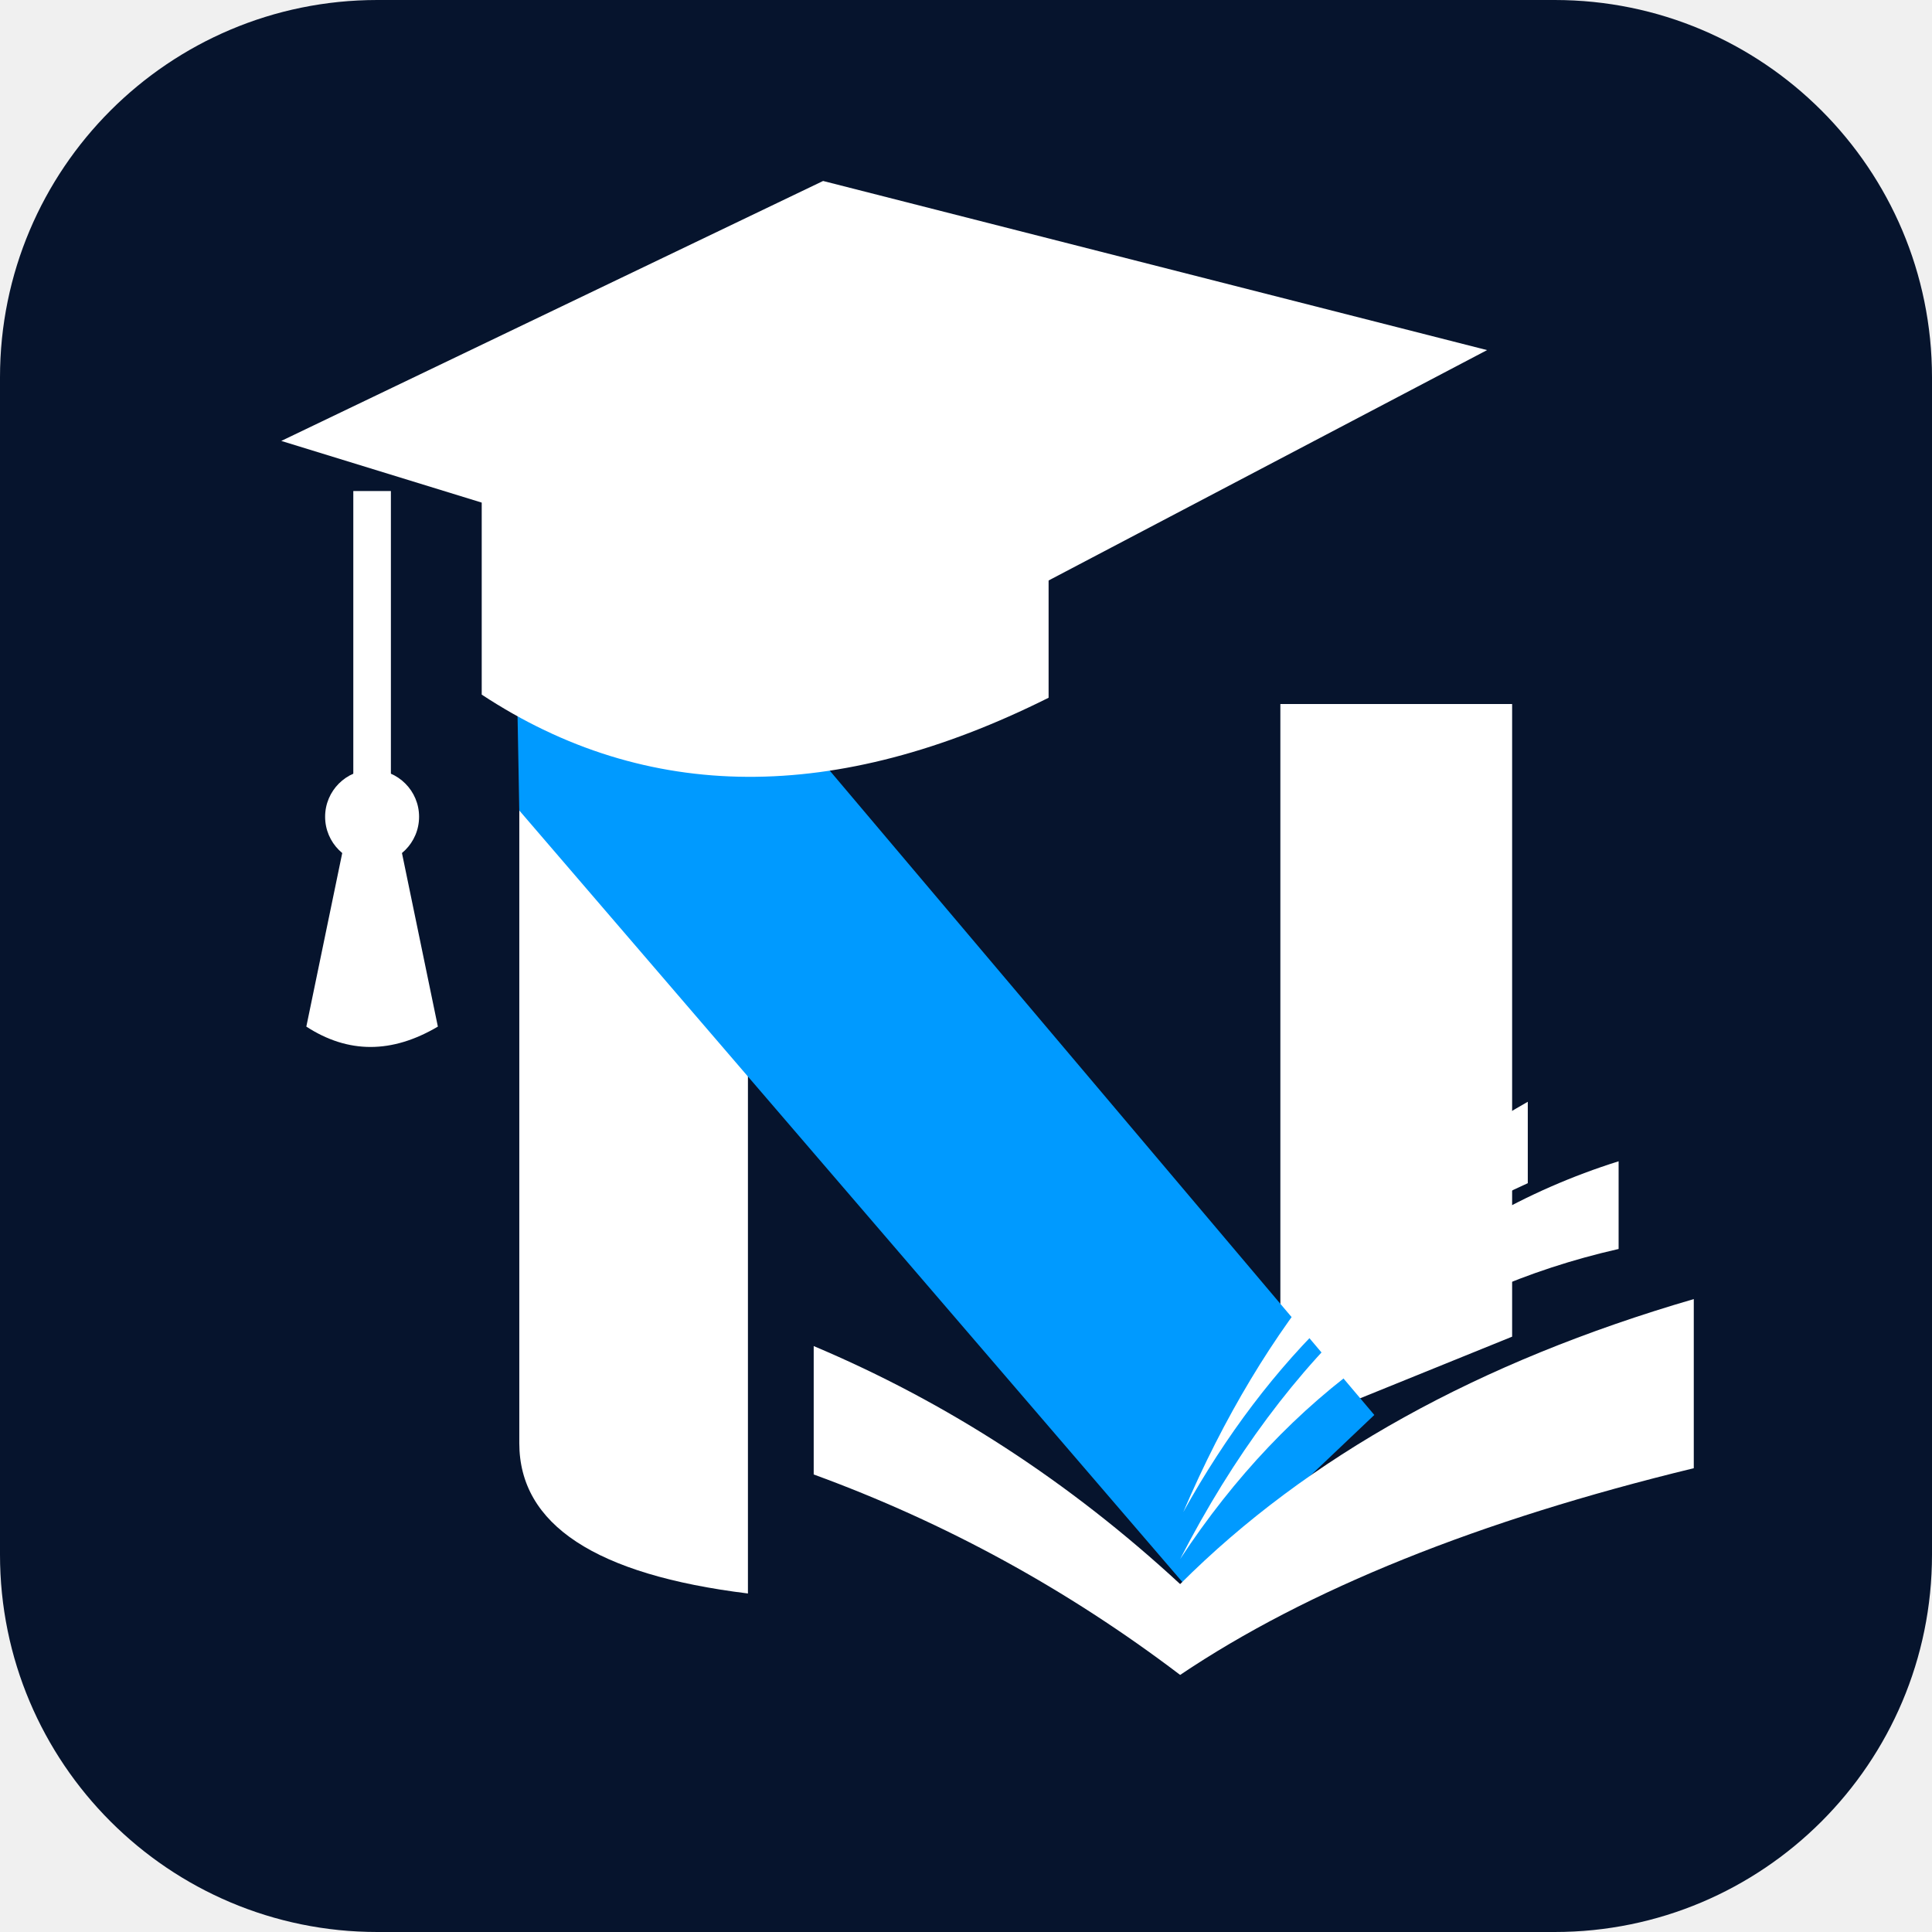
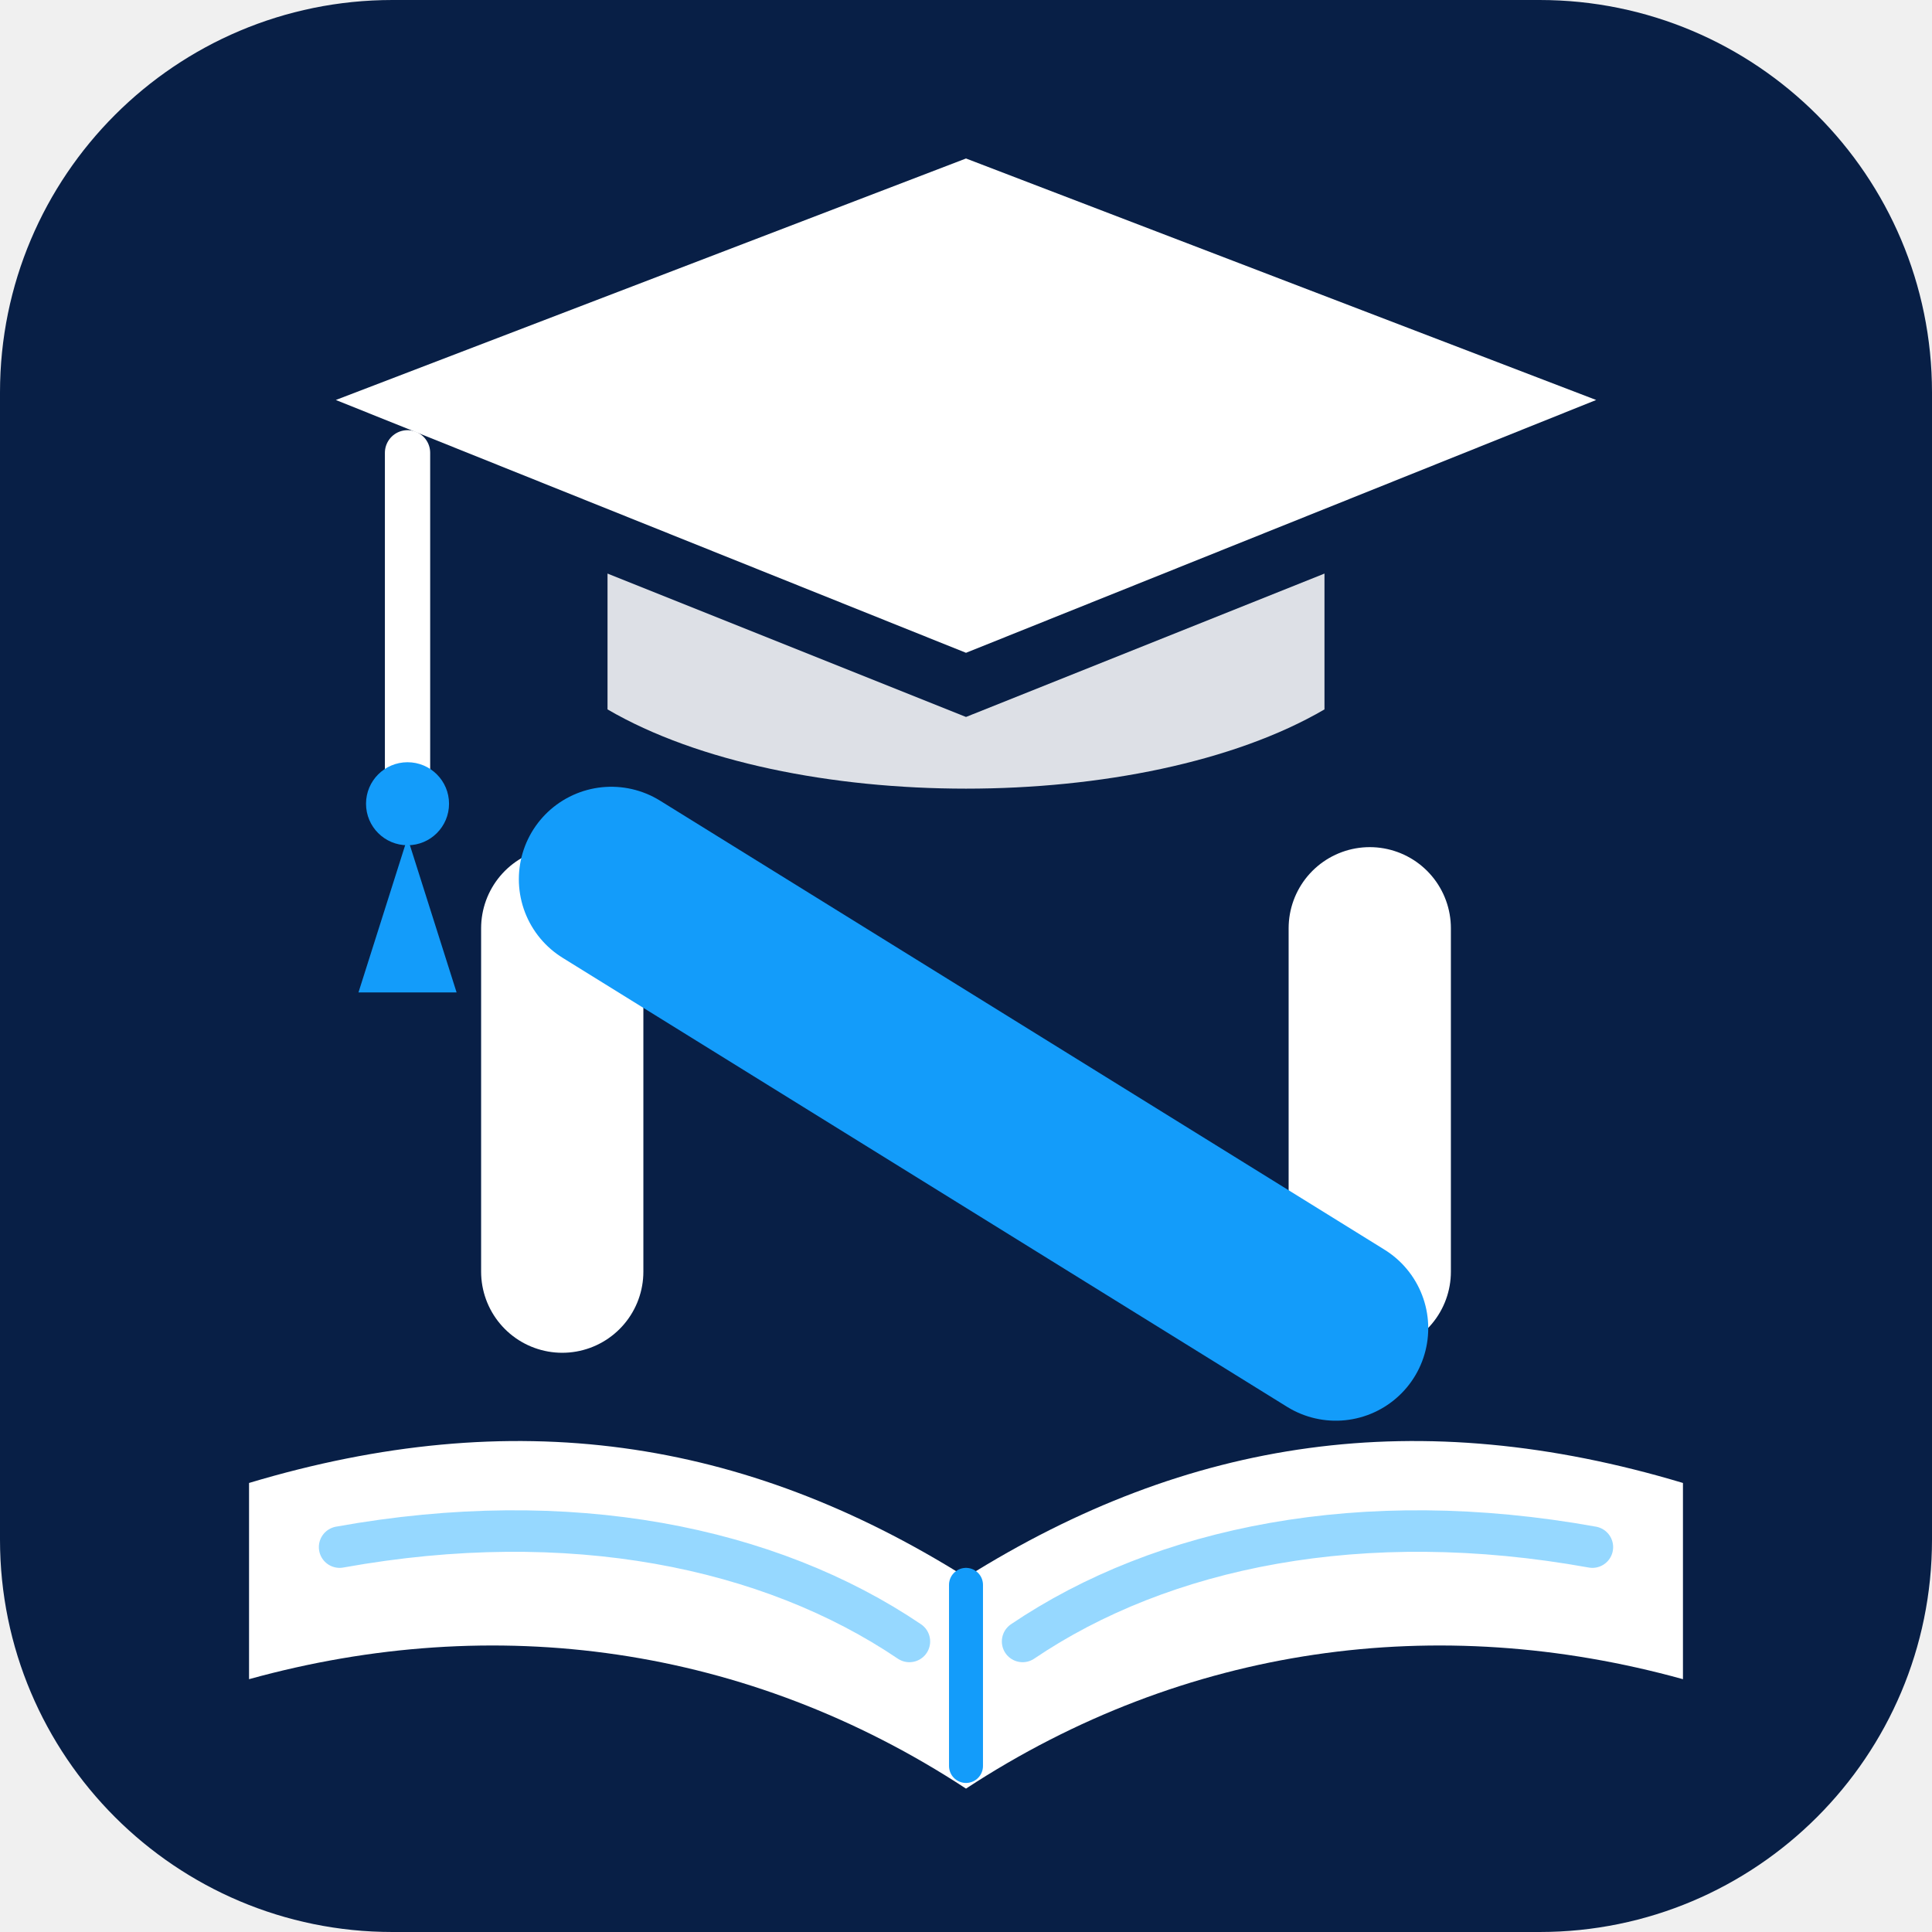
- <svg xmlns="http://www.w3.org/2000/svg" viewBox="0 0 512 512">
-   <rect width="512" height="512" rx="100" fill="#06142d" />
-   <g transform="translate(43 38) scale(.83)" fill="white" color="white">
-     <path d="M114 179v236q0 39 73 48V230z" />
-     <path d="M357 179h74v202l-74 30z" />
-     <path d="M113 159 185 167 387 406 328 462 114 213z" fill="#009aff" />
-     <path d="M208 384q64 27 117 76 61-61 164-91v54q-103 25-164 66-54-41-117-64z" />
-     <path d="M325 452q52-79 140-99v-28q-89 28-140 127z" />
-     <path d="M326 437q41-74 110-105v-26q-71 40-110 131z" />
-     <path d="M102 112v64q79 52 181 1v-71z" />
-     <path d="m38 95 173-83 212 54-177 93z" />
-     <path d="M67 111v101" fill="none" stroke="currentColor" stroke-width="12" />
-     <circle cx="67" cy="215" r="15" />
-     <path d="m58 224-12 58q20 13 42 0l-12-58z" />
-   </g>
+ <svg xmlns="http://www.w3.org/2000/svg" width="512" height="512" viewBox="0 0 512 512" fill="none" aria-hidden="true">
+   <rect width="512" height="512" rx="104" fill="#081F46" />
+   <path d="M89 106 256 42l167 64-167 67L89 106Z" fill="#FFFFFF" />
+   <path d="M161 152v36c48 28 142 28 190 0v-36l-95 38-95-38Z" fill="#FFFFFF" opacity=".86" />
+   <path d="M108 120v87" stroke="#FFFFFF" stroke-width="12" stroke-linecap="round" />
+   <circle cx="108" cy="213" r="11" fill="#139CFA" />
+   <path d="m108 222-13 41h26l-13-41Z" fill="#139CFA" />
+   <path d="M149 246v91" stroke="#FFFFFF" stroke-width="43" stroke-linecap="round" />
+   <path d="M363 246v91" stroke="#FFFFFF" stroke-width="43" stroke-linecap="round" />
+   <path d="m162 233 192 119" stroke="#139CFA" stroke-width="49" stroke-linecap="round" />
+   <path d="M66 393c70-21 131-12 190 25 59-37 120-46 190-25v52c-65-18-132-9-190 29-58-38-125-47-190-29v-52Z" fill="#FFFFFF" />
+   <path d="M256 420v48" stroke="#139CFA" stroke-width="9" stroke-linecap="round" />
+   <path d="M90 410c61-11 114 0 151 25m181-25c-61-11-114 0-151 25" stroke="#8BD4FF" stroke-width="11" stroke-linecap="round" opacity=".9" />
</svg>
